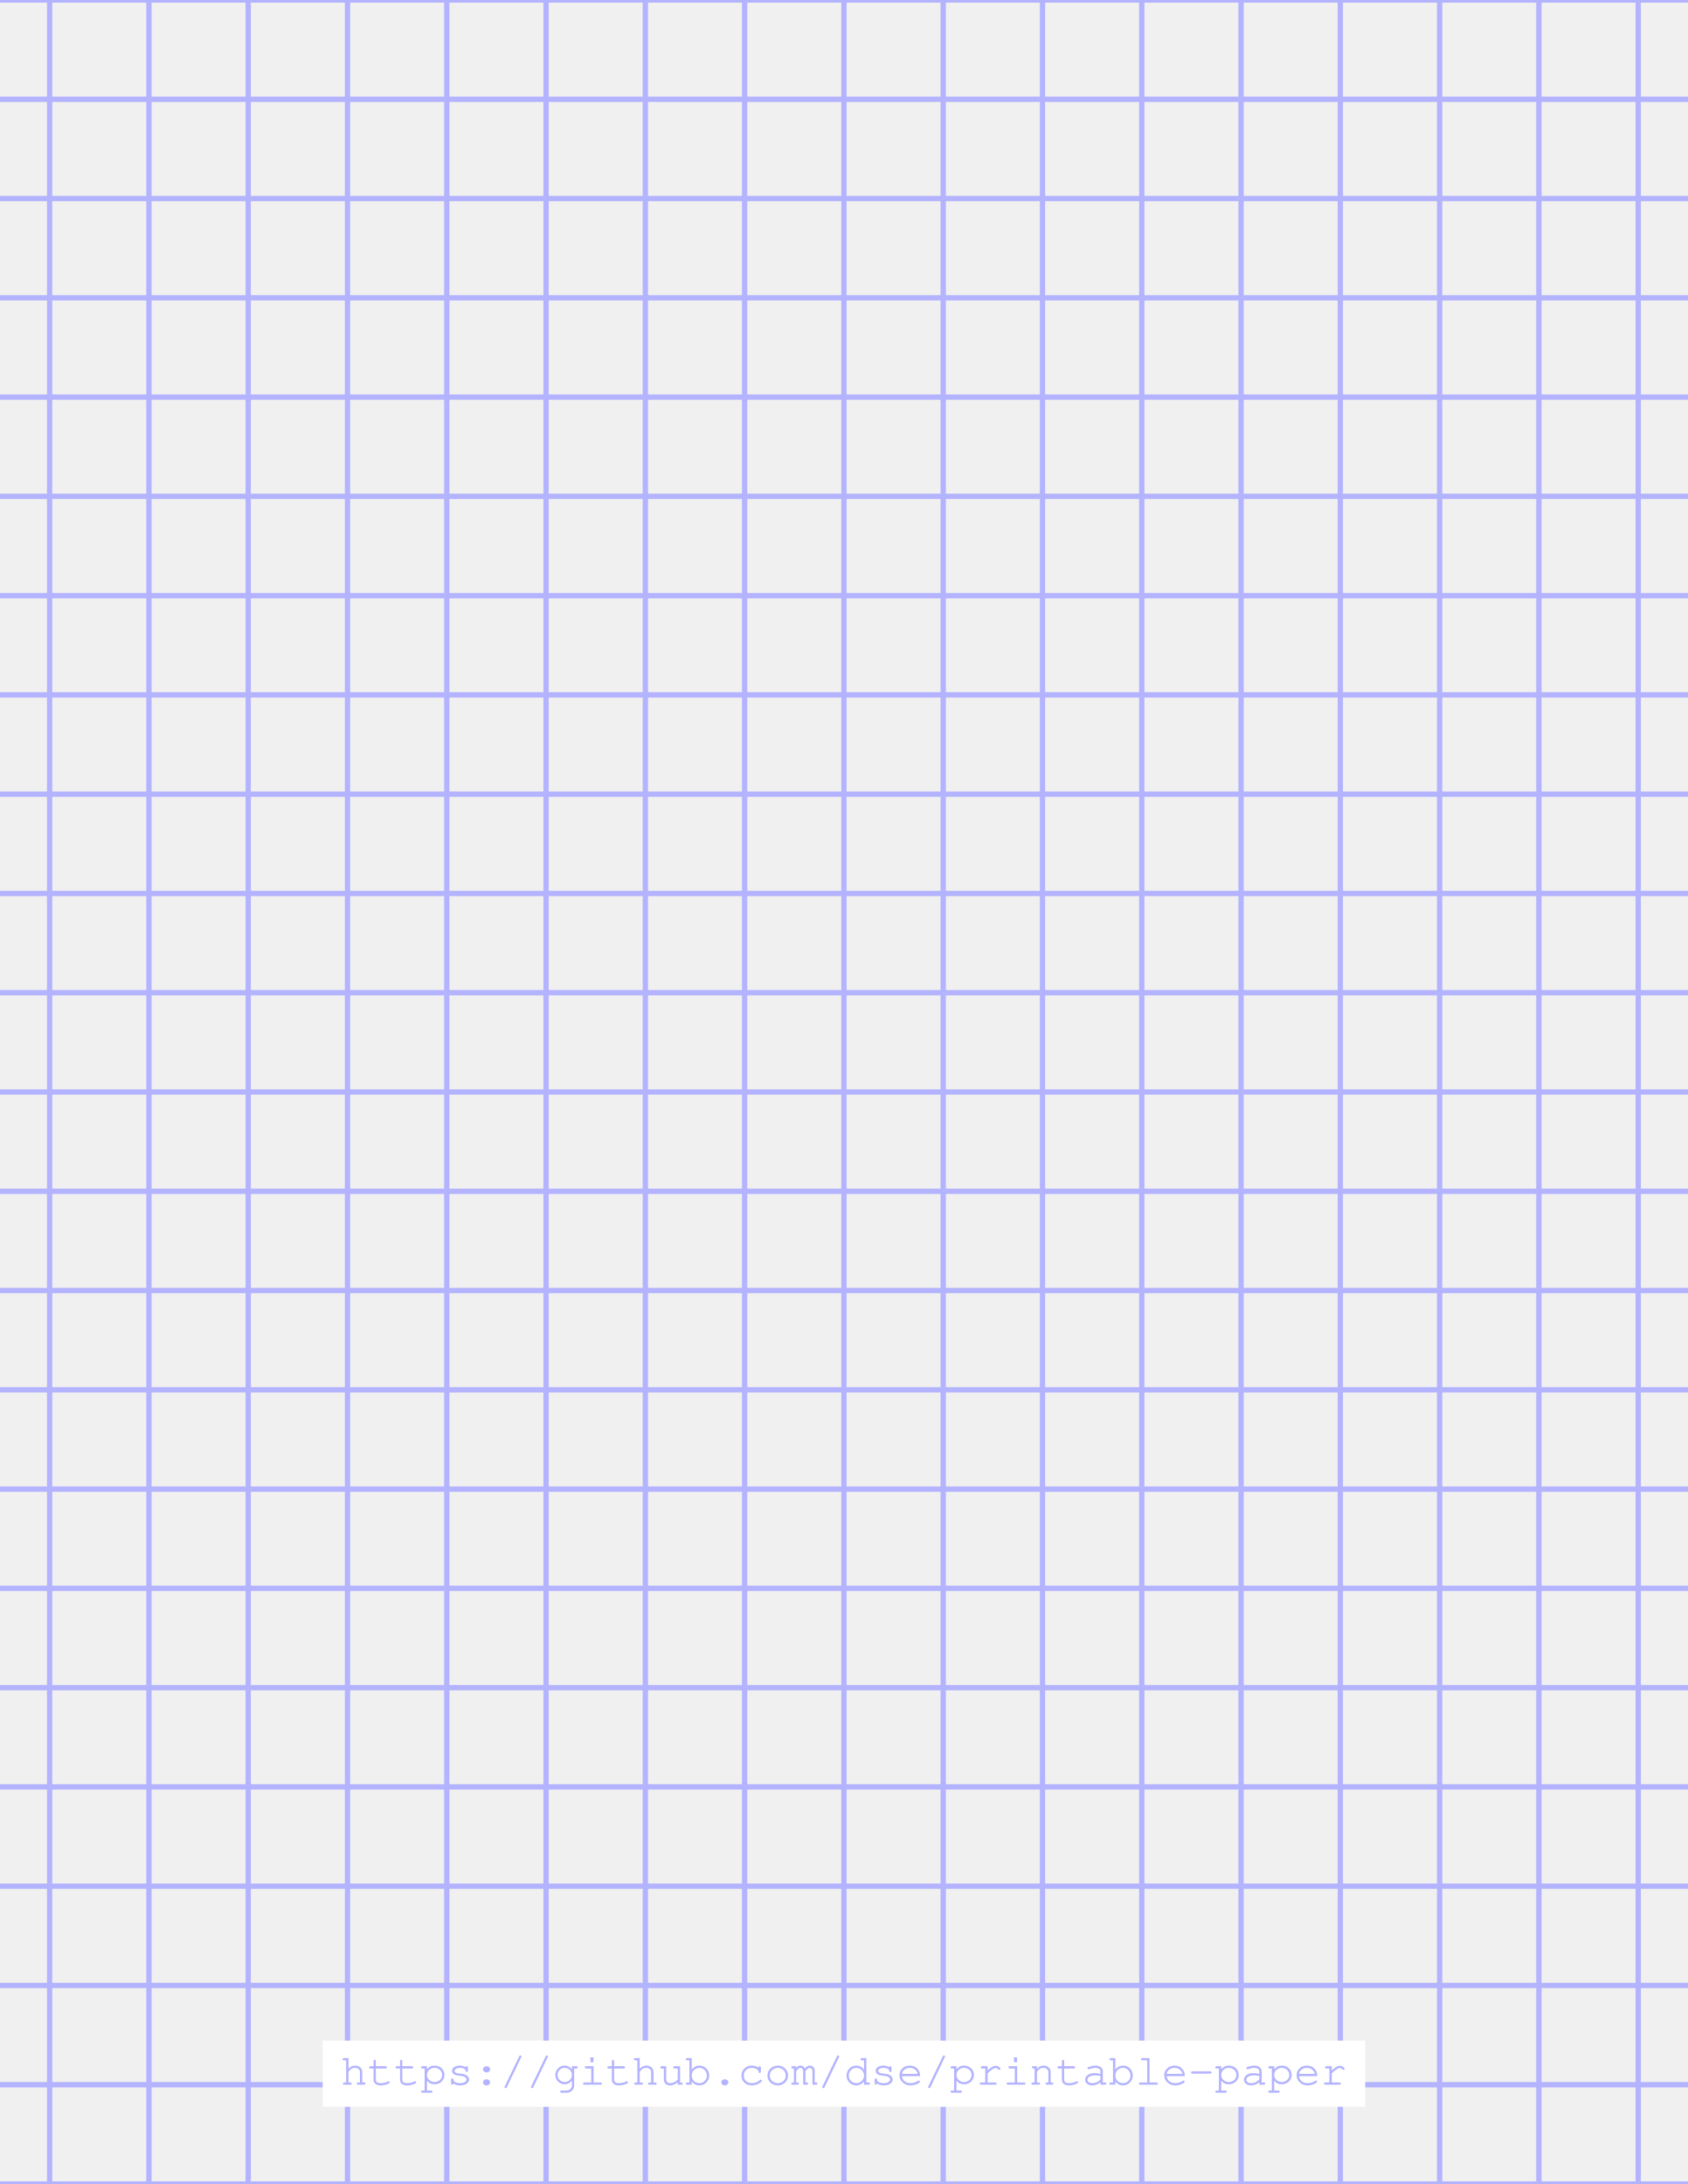
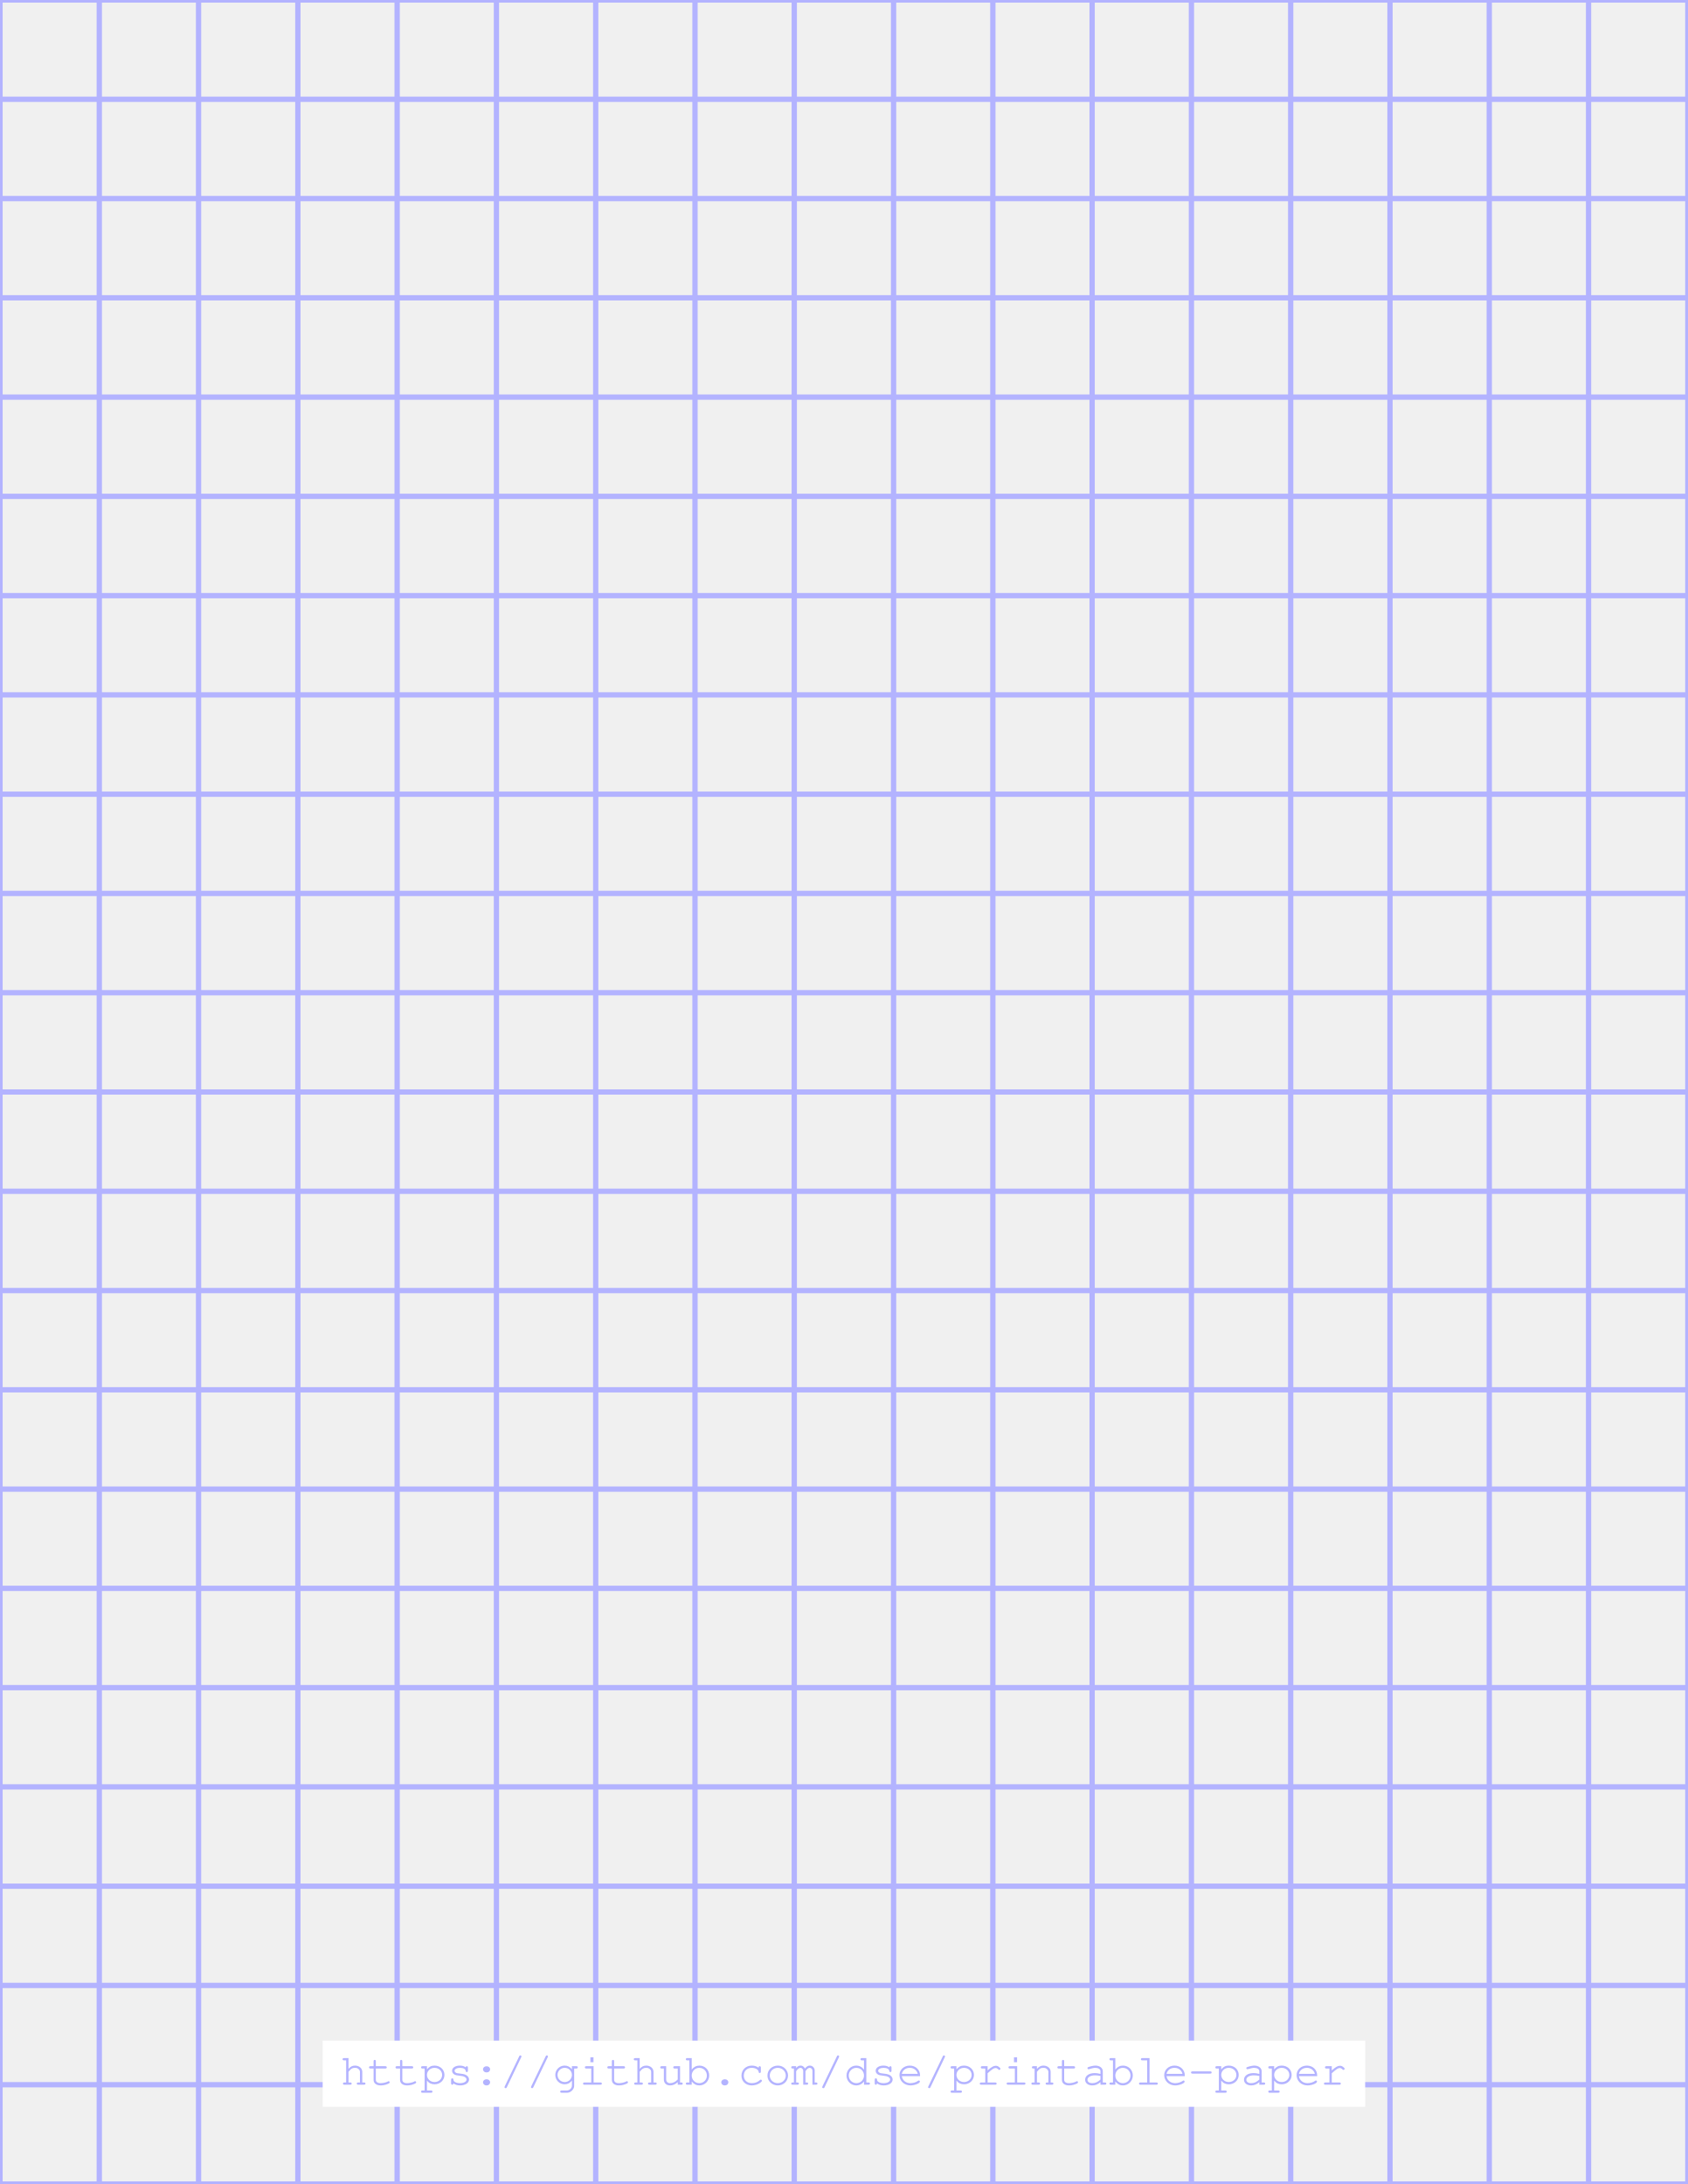
<svg xmlns="http://www.w3.org/2000/svg" width="306.000pt" height="396.000pt" viewBox="0.000 0.000 306.000 396.000">
  <style>
        .line, .dot, .major-line, .feint-line, .margin-line { stroke-linecap: round; }
        .stroke-linecap-butt   { stroke-linecap: butt; }
        .stroke-linecap-round  { stroke-linecap: round; }
        .stroke-linecap-square { stroke-linecap: square; }
        .rectangle { fill: #ffffff; }


        .line        { stroke-width: 0.96px; opacity:  1; }
        .major-line  { stroke-width: 1.358px; opacity: 1; }
        .feint-line  { stroke-width: 0.679px; opacity:  1; }
        .dot         { stroke-width: 1.92px; opacity:  1; }
        .margin-line { stroke-width: 0.96px; opacity:  1; }
        .line        { stroke: #b3b3ff; }
        .major-line  { stroke: #b3b3ff; }
        .feint-line  { stroke: #b3b3ff; }
        .dot         { stroke: #b3b3ff; }
        .margin-line { stroke: #ff9e9e; }
  </style>
  <defs />
  <g id="grid">
    <line x1="0.000" x2="306.000" y1="0.000" y2="0.000" class="line horizontal" />
    <line x1="0.000" x2="306.000" y1="18.000" y2="18.000" class="line horizontal" />
    <line x1="0.000" x2="306.000" y1="36.000" y2="36.000" class="line horizontal" />
    <line x1="0.000" x2="306.000" y1="54.000" y2="54.000" class="line horizontal" />
    <line x1="0.000" x2="306.000" y1="72.000" y2="72.000" class="line horizontal" />
    <line x1="0.000" x2="306.000" y1="90.000" y2="90.000" class="line horizontal" />
    <line x1="0.000" x2="306.000" y1="108.000" y2="108.000" class="line horizontal" />
    <line x1="0.000" x2="306.000" y1="126.000" y2="126.000" class="line horizontal" />
    <line x1="0.000" x2="306.000" y1="144.000" y2="144.000" class="line horizontal" />
    <line x1="0.000" x2="306.000" y1="162.000" y2="162.000" class="line horizontal" />
    <line x1="0.000" x2="306.000" y1="180.000" y2="180.000" class="line horizontal" />
    <line x1="0.000" x2="306.000" y1="198.000" y2="198.000" class="line horizontal" />
    <line x1="0.000" x2="306.000" y1="216.000" y2="216.000" class="line horizontal" />
    <line x1="0.000" x2="306.000" y1="234.000" y2="234.000" class="line horizontal" />
    <line x1="0.000" x2="306.000" y1="252.000" y2="252.000" class="line horizontal" />
    <line x1="0.000" x2="306.000" y1="270.000" y2="270.000" class="line horizontal" />
    <line x1="0.000" x2="306.000" y1="288.000" y2="288.000" class="line horizontal" />
    <line x1="0.000" x2="306.000" y1="306.000" y2="306.000" class="line horizontal" />
    <line x1="0.000" x2="306.000" y1="324.000" y2="324.000" class="line horizontal" />
    <line x1="0.000" x2="306.000" y1="342.000" y2="342.000" class="line horizontal" />
    <line x1="0.000" x2="306.000" y1="360.000" y2="360.000" class="line horizontal" />
    <line x1="0.000" x2="306.000" y1="378.000" y2="378.000" class="line horizontal" />
    <line x1="0.000" x2="306.000" y1="396.000" y2="396.000" class="line horizontal" />
-     <line x1="9.000" x2="9.000" y1="0.000" y2="396.000" class="line vertical" />
-     <line x1="27.000" x2="27.000" y1="0.000" y2="396.000" class="line vertical" />
-     <line x1="45.000" x2="45.000" y1="0.000" y2="396.000" class="line vertical" />
-     <line x1="63.000" x2="63.000" y1="0.000" y2="396.000" class="line vertical" />
-     <line x1="81.000" x2="81.000" y1="0.000" y2="396.000" class="line vertical" />
-     <line x1="99.000" x2="99.000" y1="0.000" y2="396.000" class="line vertical" />
-     <line x1="117.000" x2="117.000" y1="0.000" y2="396.000" class="line vertical" />
-     <line x1="135.000" x2="135.000" y1="0.000" y2="396.000" class="line vertical" />
-     <line x1="153.000" x2="153.000" y1="0.000" y2="396.000" class="line vertical" />
-     <line x1="171.000" x2="171.000" y1="0.000" y2="396.000" class="line vertical" />
-     <line x1="189.000" x2="189.000" y1="0.000" y2="396.000" class="line vertical" />
-     <line x1="207.000" x2="207.000" y1="0.000" y2="396.000" class="line vertical" />
-     <line x1="225.000" x2="225.000" y1="0.000" y2="396.000" class="line vertical" />
-     <line x1="243.000" x2="243.000" y1="0.000" y2="396.000" class="line vertical" />
-     <line x1="261.000" x2="261.000" y1="0.000" y2="396.000" class="line vertical" />
-     <line x1="279.000" x2="279.000" y1="0.000" y2="396.000" class="line vertical" />
-     <line x1="297.000" x2="297.000" y1="0.000" y2="396.000" class="line vertical" />
+     <line x1="0.000" x2="0.000" y1="0.000" y2="396.000" class="line vertical" />
+     <line x1="18.000" x2="18.000" y1="0.000" y2="396.000" class="line vertical" />
+     <line x1="36.000" x2="36.000" y1="0.000" y2="396.000" class="line vertical" />
+     <line x1="54.000" x2="54.000" y1="0.000" y2="396.000" class="line vertical" />
+     <line x1="72.000" x2="72.000" y1="0.000" y2="396.000" class="line vertical" />
+     <line x1="90.000" x2="90.000" y1="0.000" y2="396.000" class="line vertical" />
+     <line x1="108.000" x2="108.000" y1="0.000" y2="396.000" class="line vertical" />
+     <line x1="126.000" x2="126.000" y1="0.000" y2="396.000" class="line vertical" />
+     <line x1="144.000" x2="144.000" y1="0.000" y2="396.000" class="line vertical" />
+     <line x1="162.000" x2="162.000" y1="0.000" y2="396.000" class="line vertical" />
+     <line x1="180.000" x2="180.000" y1="0.000" y2="396.000" class="line vertical" />
+     <line x1="198.000" x2="198.000" y1="0.000" y2="396.000" class="line vertical" />
+     <line x1="216.000" x2="216.000" y1="0.000" y2="396.000" class="line vertical" />
+     <line x1="234.000" x2="234.000" y1="0.000" y2="396.000" class="line vertical" />
+     <line x1="252.000" x2="252.000" y1="0.000" y2="396.000" class="line vertical" />
+     <line x1="270.000" x2="270.000" y1="0.000" y2="396.000" class="line vertical" />
+     <line x1="288.000" x2="288.000" y1="0.000" y2="396.000" class="line vertical" />
+     <line x1="306.000" x2="306.000" y1="0.000" y2="396.000" class="line vertical" />
  </g>
  <rect x="58.5" y="370" width="189" height="12" fill="#ffffff" stroke="none" stroke-width="0px" />
  <text x="153" y="378" text-anchor="middle" fill="#b3b3ff" stroke="none" stroke-width="0" style="font-family: &quot;Courier&quot;, &quot;Courier New&quot;, monospace; font-size: 6pt;">https://github.com/dse/printable-paper</text>
</svg>
